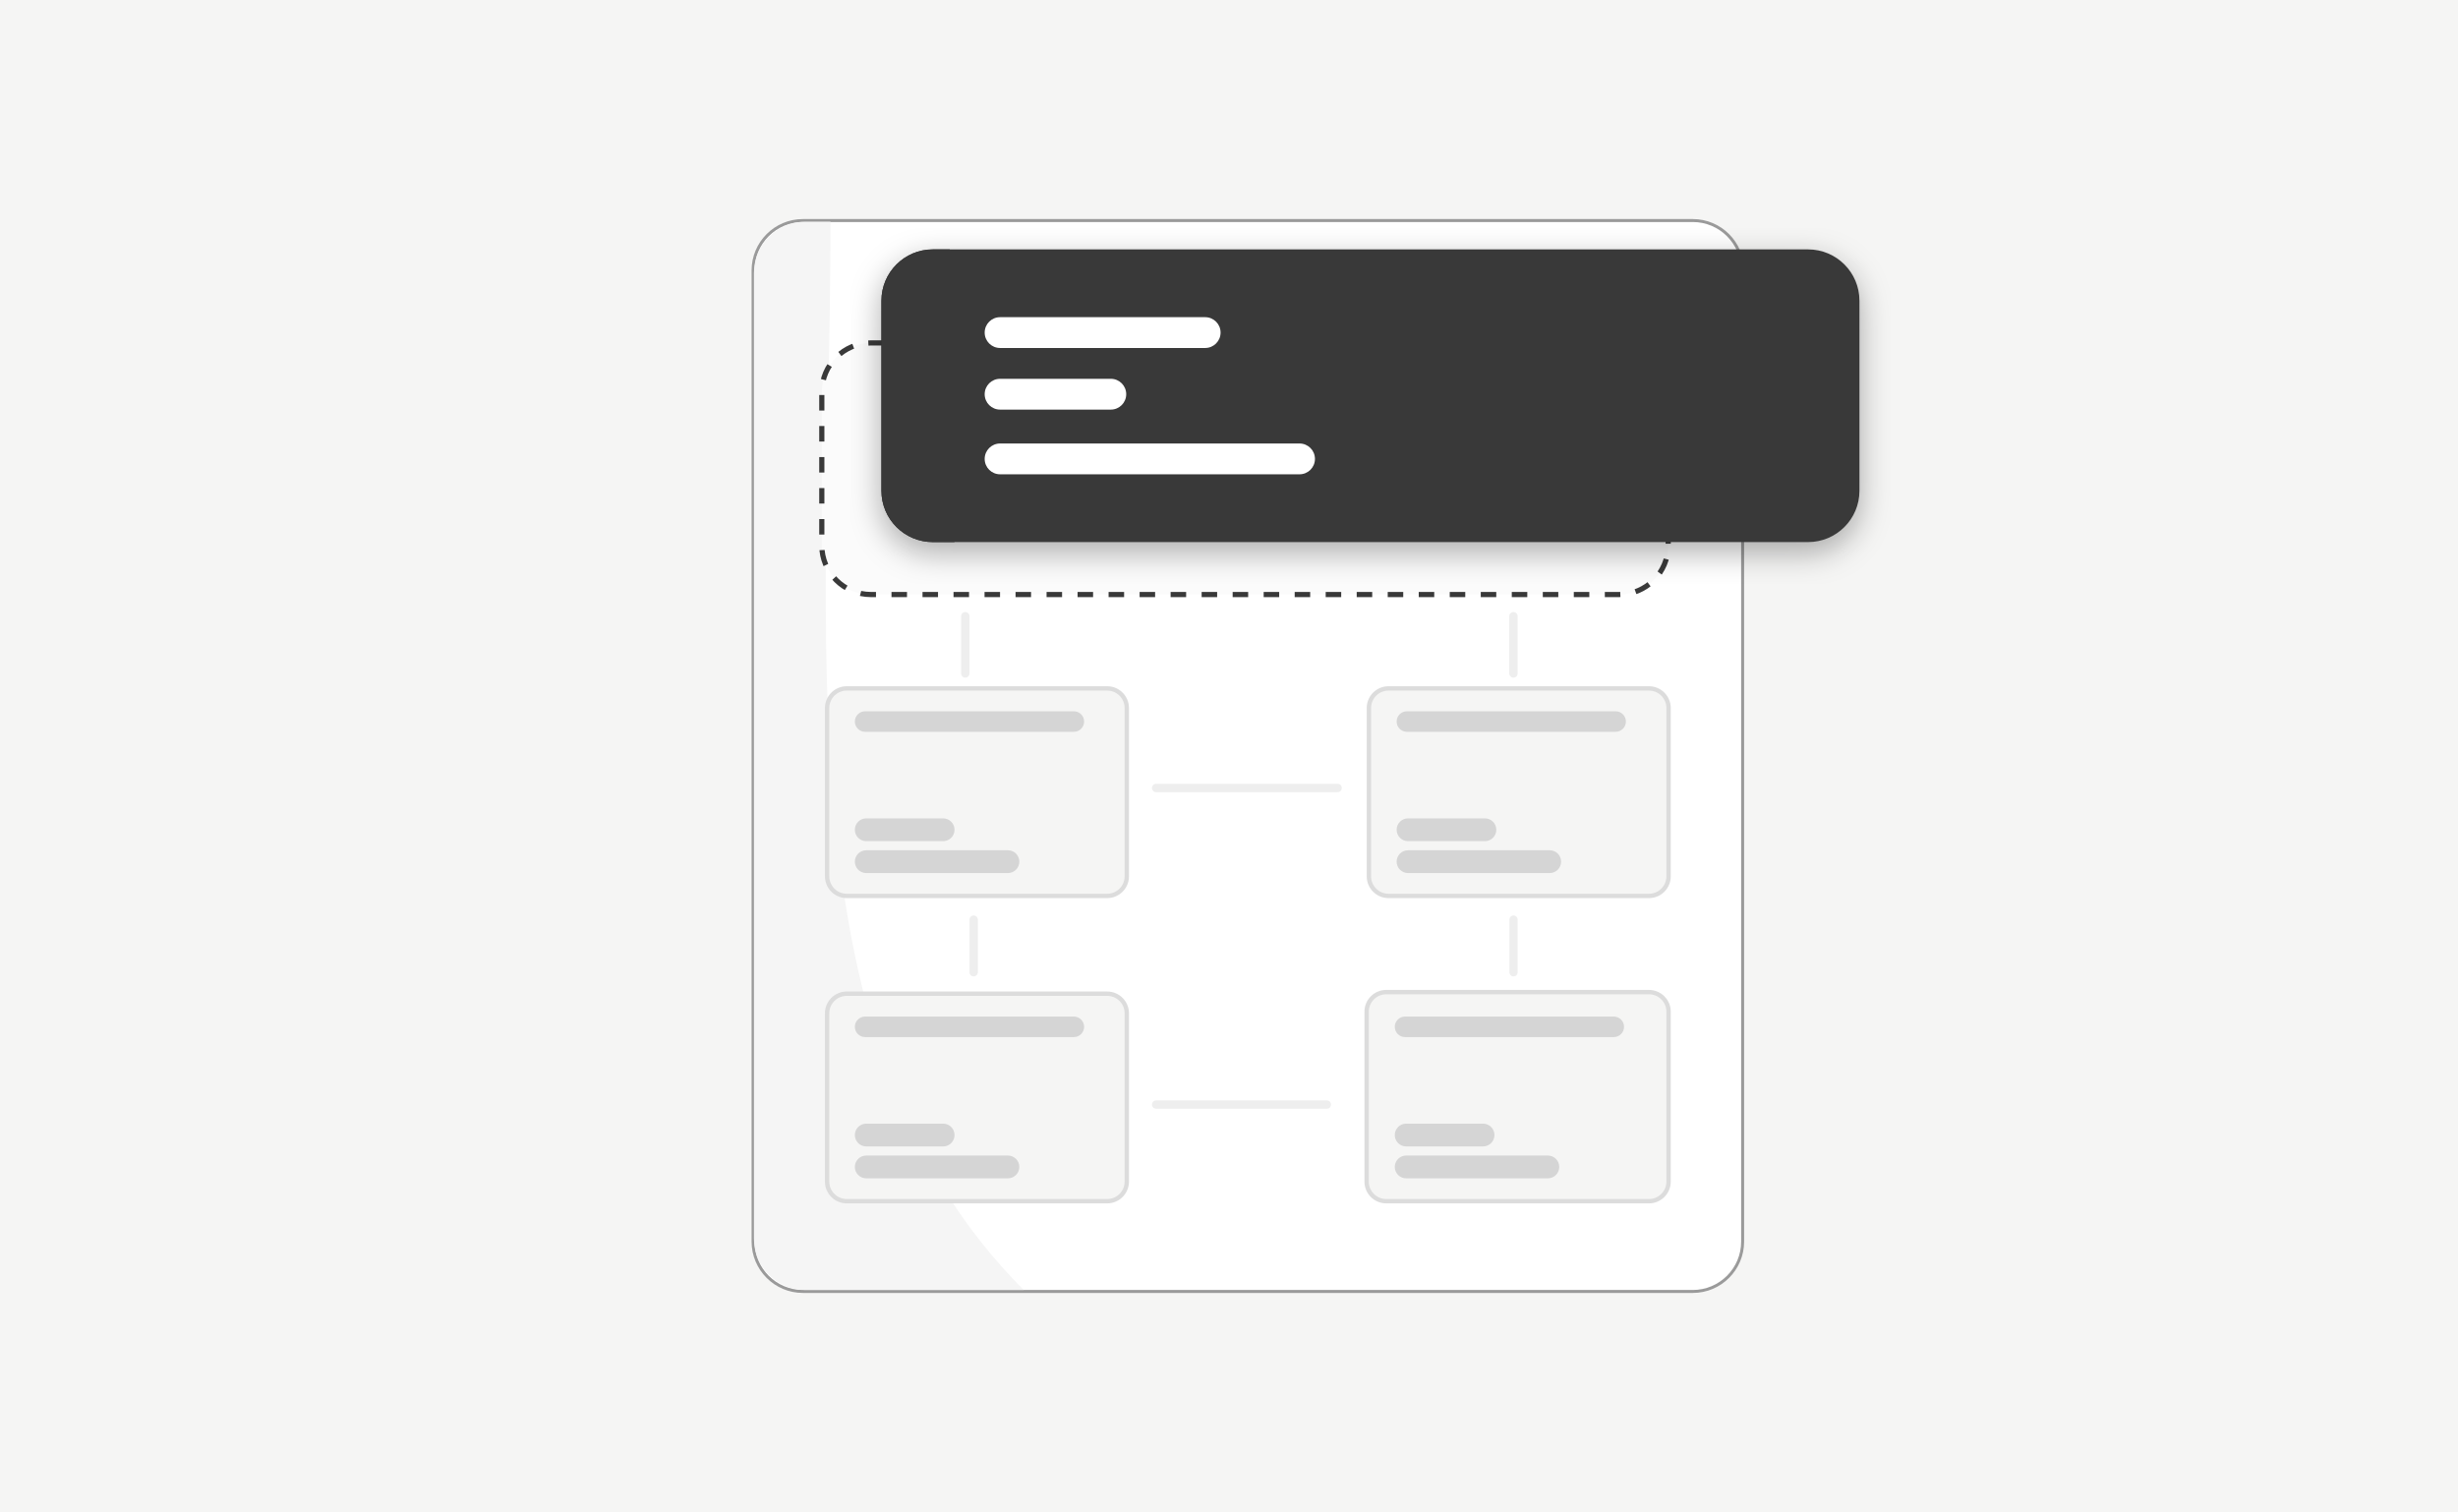
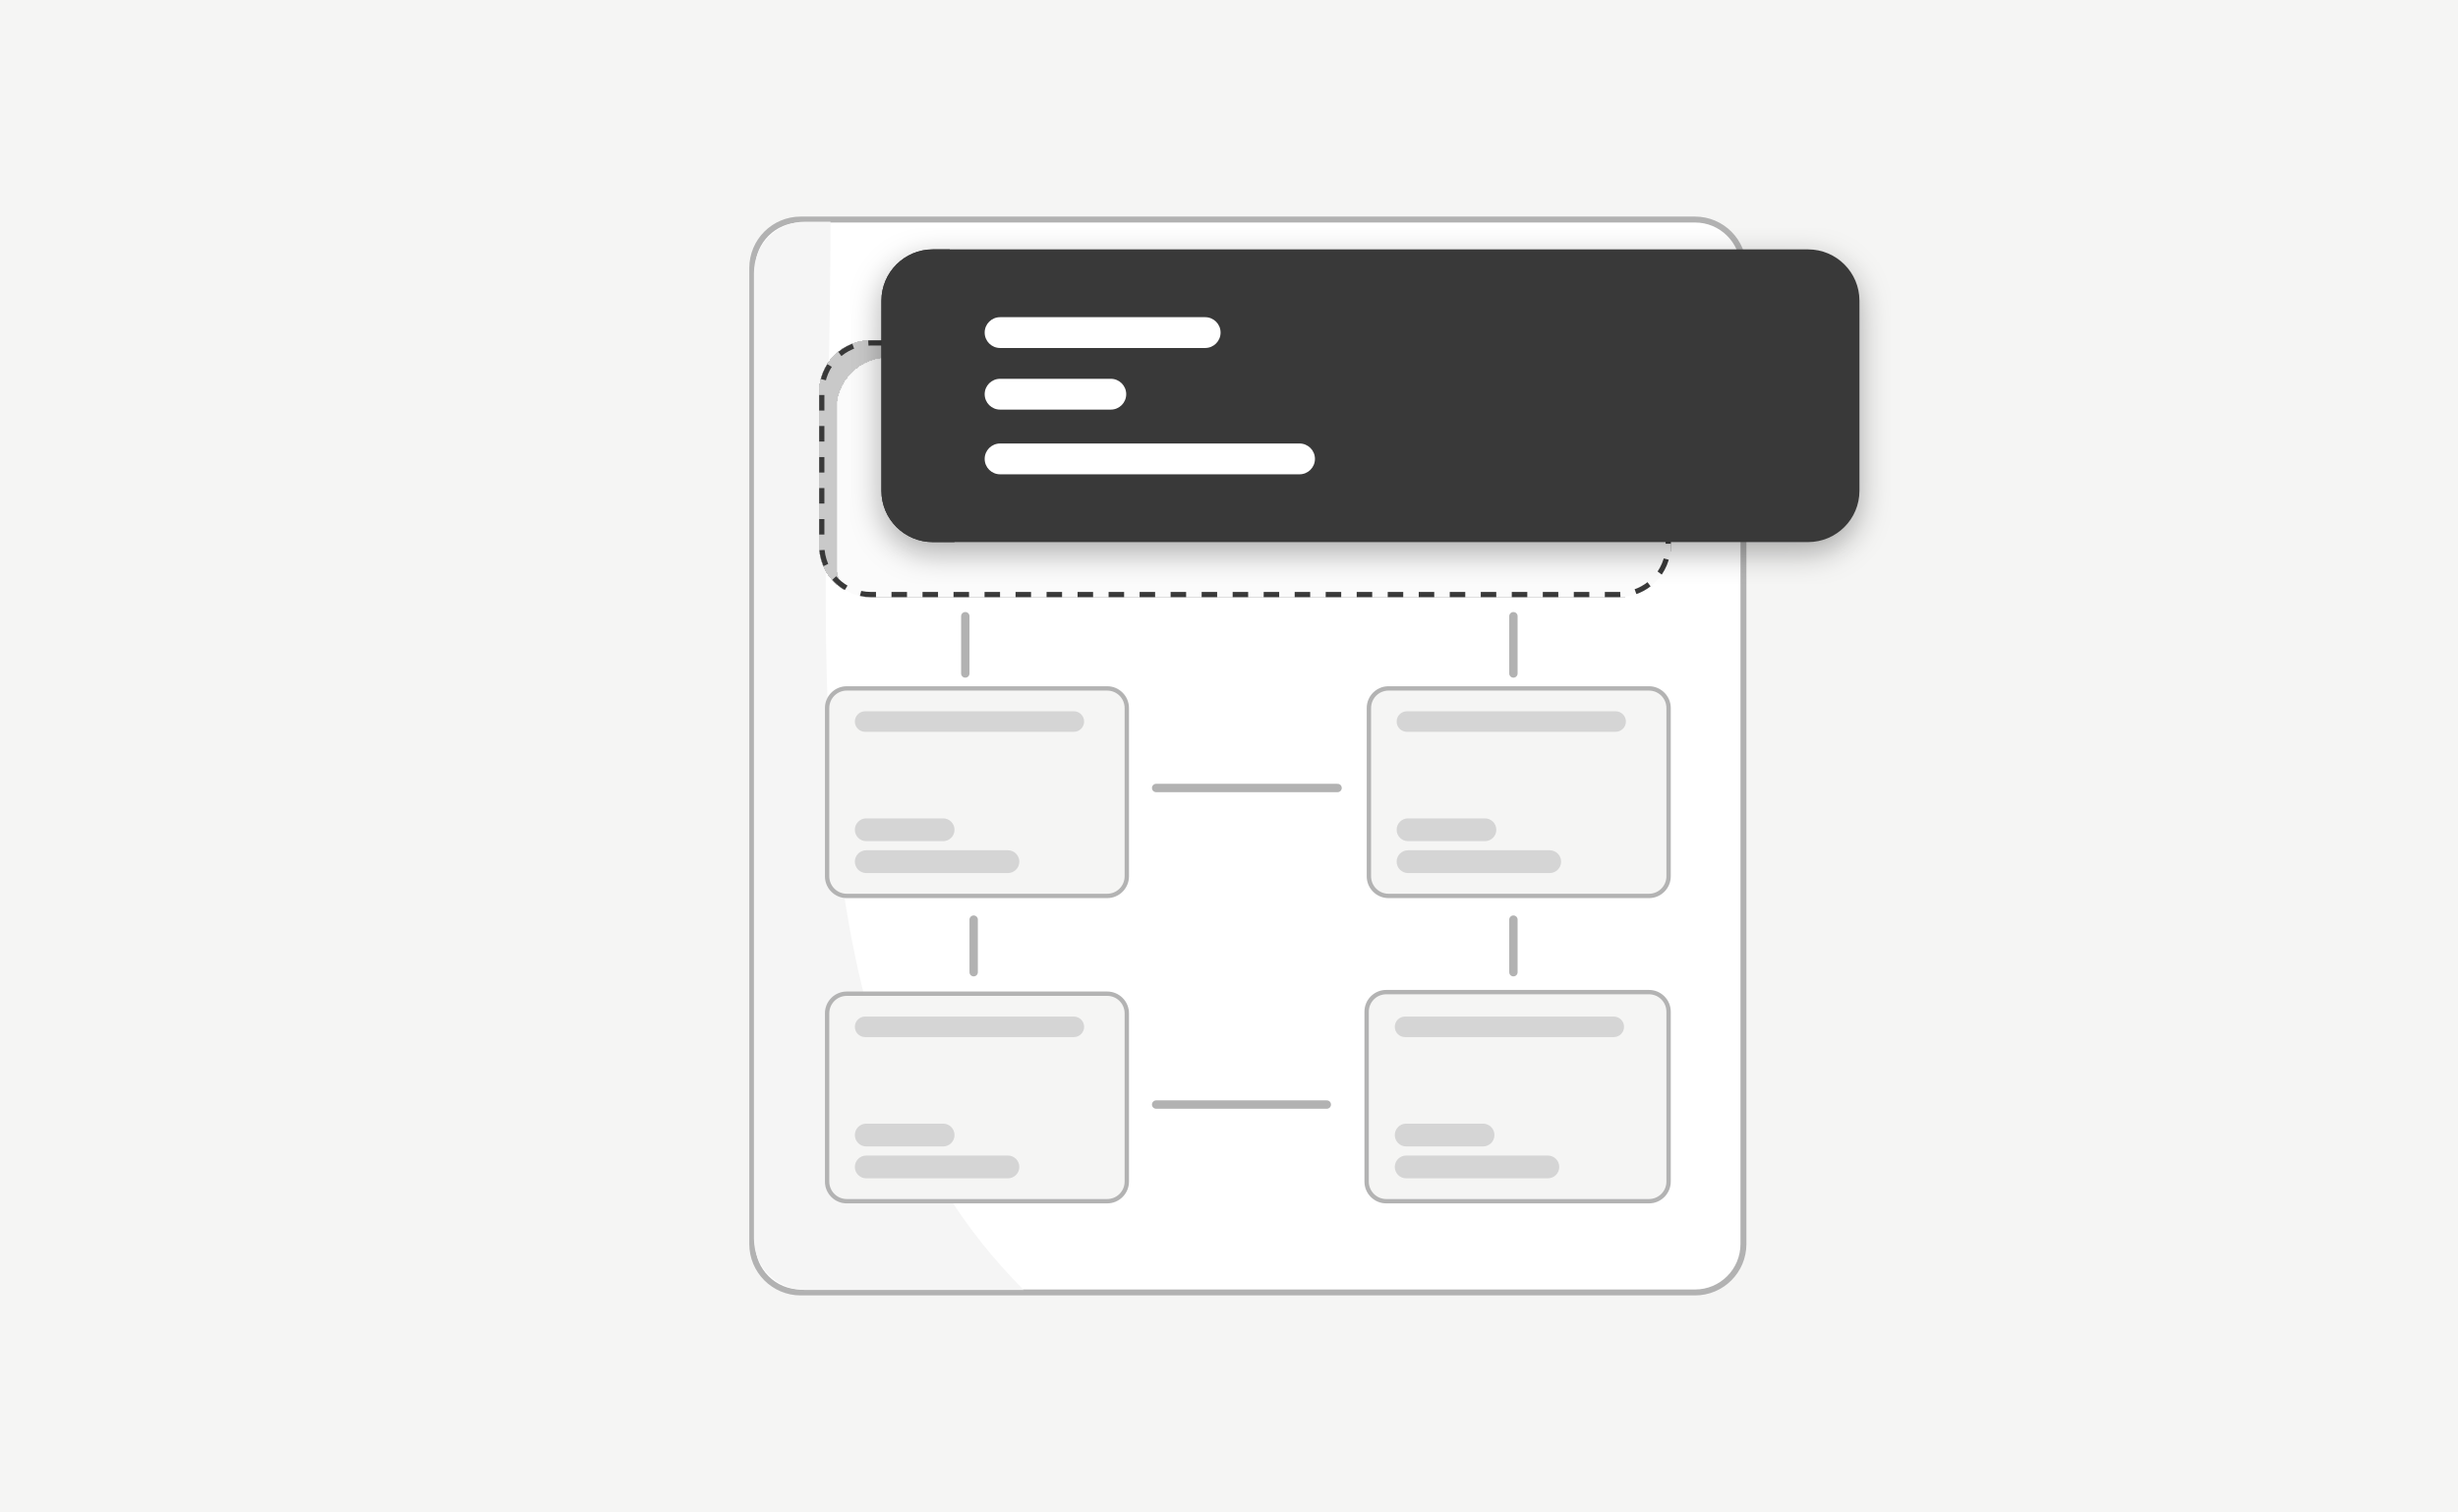
<svg xmlns="http://www.w3.org/2000/svg" width="829" height="510" viewBox="0 0 829 510" fill="none">
  <rect width="829" height="510" fill="#F5F5F4" />
-   <rect x="253.985" y="74.387" width="333.747" height="361.226" rx="16.828" fill="white" stroke="#9A9A9A" />
+   <rect x="253.712" y="74.05" width="334.293" height="361.899" rx="16.328" fill="white" stroke="#B2B2B2" stroke-width="2" />
  <path d="M254.276 92.104C254.276 82.534 262.034 74.776 271.604 74.776H280.091C280.091 214.63 262.344 352.282 345.273 435.109H271.604C262.034 435.109 254.276 427.352 254.276 417.782V92.104Z" fill="#F5F5F5" />
-   <rect x="0.735" y="-0.735" width="101.073" height="69.994" rx="6.617" transform="matrix(1 0 0 -1 278.224 404.434)" fill="#F5F5F4" stroke="#DCDCDC" stroke-width="1.47" />
-   <rect x="0.735" y="-0.735" width="101.073" height="69.994" rx="6.617" transform="matrix(1 0 0 -1 278.224 301.463)" fill="#F5F5F4" stroke="#DCDCDC" stroke-width="1.47" />
-   <rect x="0.735" y="-0.735" width="101.073" height="69.994" rx="6.617" transform="matrix(1 0 0 -1 460.949 301.463)" fill="#F5F5F4" stroke="#DCDCDC" stroke-width="1.47" />
-   <rect x="0.735" y="-0.735" width="101.841" height="70.529" rx="6.617" transform="matrix(1 0 0 -1 460.181 404.434)" fill="#F5F5F4" stroke="#DCDCDC" stroke-width="1.47" />
+   <rect x="0.735" y="-0.735" width="101.073" height="69.994" rx="6.617" transform="matrix(1 0 0 -1 278.224 404.434)" fill="#F5F5F4" stroke="#B3B3B3" stroke-width="1.47" />
+   <rect x="0.735" y="-0.735" width="101.073" height="69.994" rx="6.617" transform="matrix(1 0 0 -1 278.224 301.463)" fill="#F5F5F4" stroke="#B3B3B3" stroke-width="1.47" />
+   <rect x="0.735" y="-0.735" width="101.073" height="69.994" rx="6.617" transform="matrix(1 0 0 -1 460.949 301.463)" fill="#F5F5F4" stroke="#B3B3B3" stroke-width="1.47" />
+   <rect x="0.735" y="-0.735" width="101.841" height="70.529" rx="6.617" transform="matrix(1 0 0 -1 460.181 404.434)" fill="#F5F5F4" stroke="#B3B3B3" stroke-width="1.47" />
  <rect width="55.474" height="7.684" rx="3.842" transform="matrix(1 0 0 -1 288.31 397.451)" fill="#D5D5D5" />
  <rect width="55.474" height="7.684" rx="3.842" transform="matrix(1 0 0 -1 288.31 294.481)" fill="#D5D5D5" />
  <rect width="55.474" height="7.684" rx="3.842" transform="matrix(1 0 0 -1 471.035 294.481)" fill="#D5D5D5" />
  <rect width="55.474" height="7.684" rx="3.842" transform="matrix(1 0 0 -1 470.409 397.451)" fill="#D5D5D5" />
  <rect width="33.621" height="7.684" rx="3.842" transform="matrix(1 0 0 -1 288.31 386.693)" fill="#D5D5D5" />
  <rect width="33.621" height="7.684" rx="3.842" transform="matrix(1 0 0 -1 288.31 283.723)" fill="#D5D5D5" />
  <rect width="33.621" height="7.684" rx="3.842" transform="matrix(1 0 0 -1 471.035 283.723)" fill="#D5D5D5" />
  <rect width="33.621" height="7.684" rx="3.842" transform="matrix(1 0 0 -1 470.409 386.693)" fill="#D5D5D5" />
  <rect width="77.328" height="6.916" rx="3.458" transform="matrix(1 0 0 -1 288.31 349.808)" fill="#D5D5D5" />
  <rect width="77.328" height="6.916" rx="3.458" transform="matrix(1 0 0 -1 288.31 246.838)" fill="#D5D5D5" />
  <rect width="77.328" height="6.916" rx="3.458" transform="matrix(1 0 0 -1 471.035 246.838)" fill="#D5D5D5" />
  <rect width="77.328" height="6.916" rx="3.458" transform="matrix(1 0 0 -1 470.409 349.808)" fill="#D5D5D5" />
-   <line x1="1.412" y1="-1.412" x2="19.141" y2="-1.412" transform="matrix(-6.71372e-08 -1 -1 2.84594e-08 326.974 329.337)" stroke="#EEEEEE" stroke-width="2.824" stroke-linecap="round" />
-   <line x1="325.562" y1="227.164" x2="325.562" y2="207.849" stroke="#EEEEEE" stroke-width="2.824" stroke-linecap="round" />
-   <line x1="389.93" y1="265.789" x2="451.12" y2="265.789" stroke="#EEEEEE" stroke-width="2.824" stroke-linecap="round" />
-   <line x1="510.425" y1="227.164" x2="510.425" y2="207.849" stroke="#EEEEEE" stroke-width="2.824" stroke-linecap="round" />
-   <line x1="389.93" y1="372.571" x2="447.49" y2="372.571" stroke="#EEEEEE" stroke-width="2.824" stroke-linecap="round" />
-   <line x1="510.459" y1="327.959" x2="510.459" y2="310.161" stroke="#EEEEEE" stroke-width="2.755" stroke-linecap="round" />
-   <rect x="277.166" y="115.67" width="285.454" height="84.866" rx="16.573" fill="#FBFBFB" stroke="#393939" stroke-width="1.745" stroke-dasharray="5.23 5.23" />
+   <line x1="1.412" y1="-1.412" x2="19.141" y2="-1.412" transform="matrix(-6.71372e-08 -1 -1 2.84594e-08 326.974 329.337)" stroke="#B2B2B2" stroke-width="2.824" stroke-linecap="round" />
+   <line x1="325.562" y1="227.164" x2="325.562" y2="207.849" stroke="#B2B2B2" stroke-width="2.824" stroke-linecap="round" />
+   <line x1="389.93" y1="265.789" x2="451.12" y2="265.789" stroke="#B2B2B2" stroke-width="2.824" stroke-linecap="round" />
+   <line x1="510.425" y1="227.164" x2="510.425" y2="207.849" stroke="#B2B2B2" stroke-width="2.824" stroke-linecap="round" />
+   <line x1="389.93" y1="372.571" x2="447.49" y2="372.571" stroke="#B2B2B2" stroke-width="2.824" stroke-linecap="round" />
+   <line x1="510.425" y1="327.925" x2="510.425" y2="310.196" stroke="#B2B2B2" stroke-width="2.824" stroke-linecap="round" />
+   <g filter="url(#filter0_i)">
+     <rect x="276.294" y="114.798" width="287.199" height="86.611" rx="17.445" fill="#FBFBFB" />
+   </g>
+   <rect x="277.166" y="115.67" width="285.454" height="84.866" rx="16.573" stroke="#393939" stroke-width="1.745" stroke-dasharray="5.23 5.23" />
  <path d="M297.272 101.452C297.272 91.882 305.03 84.124 314.6 84.124H320.346C320.346 84.124 319.75 120.001 320.346 145.821C320.858 167.986 321.931 182.845 321.931 182.845H314.6C305.03 182.845 297.272 175.087 297.272 165.517V101.452Z" fill="#333333" />
-   <g filter="url(#filter0_d)">
+   <g filter="url(#filter1_d)">
    <rect x="297.272" y="84.124" width="329.857" height="98.721" rx="17.328" fill="#393939" />
  </g>
  <rect x="332.096" y="106.985" width="79.565" height="10.392" rx="5.196" fill="white" />
  <rect x="332.096" y="127.769" width="47.739" height="10.392" rx="5.196" fill="white" />
  <rect x="332.096" y="149.591" width="111.392" height="10.392" rx="5.196" fill="white" />
  <defs>
-     <filter id="filter0_d" x="286.875" y="77.193" width="350.651" height="119.514" filterUnits="userSpaceOnUse" color-interpolation-filters="sRGB">
+     <filter id="filter0_i" x="276.294" y="114.798" width="287.199" height="86.611" filterUnits="userSpaceOnUse" color-interpolation-filters="sRGB">
+       <feFlood flood-opacity="0" result="BackgroundImageFix" />
+       <feBlend mode="normal" in="SourceGraphic" in2="BackgroundImageFix" result="shape" />
+       <feColorMatrix in="SourceAlpha" type="matrix" values="0 0 0 0 0 0 0 0 0 0 0 0 0 0 0 0 0 0 127 0" result="hardAlpha" />
+       <feOffset dx="6" dy="6" />
+       <feComposite in2="hardAlpha" operator="arithmetic" k2="-1" k3="1" />
+       <feColorMatrix type="matrix" values="0 0 0 0 0 0 0 0 0 0 0 0 0 0 0 0 0 0 0.2 0" />
+       <feBlend mode="normal" in2="shape" result="effect1_innerShadow" />
+     </filter>
+     <filter id="filter1_d" x="286.875" y="77.193" width="350.651" height="119.514" filterUnits="userSpaceOnUse" color-interpolation-filters="sRGB">
      <feFlood flood-opacity="0" result="BackgroundImageFix" />
      <feColorMatrix in="SourceAlpha" type="matrix" values="0 0 0 0 0 0 0 0 0 0 0 0 0 0 0 0 0 0 127 0" />
      <feOffset dy="3.466" />
      <feGaussianBlur stdDeviation="5.198" />
      <feColorMatrix type="matrix" values="0 0 0 0 0 0 0 0 0 0 0 0 0 0 0 0 0 0 0.31 0" />
      <feBlend mode="normal" in2="BackgroundImageFix" result="effect1_dropShadow" />
      <feBlend mode="normal" in="SourceGraphic" in2="effect1_dropShadow" result="shape" />
    </filter>
  </defs>
</svg>
